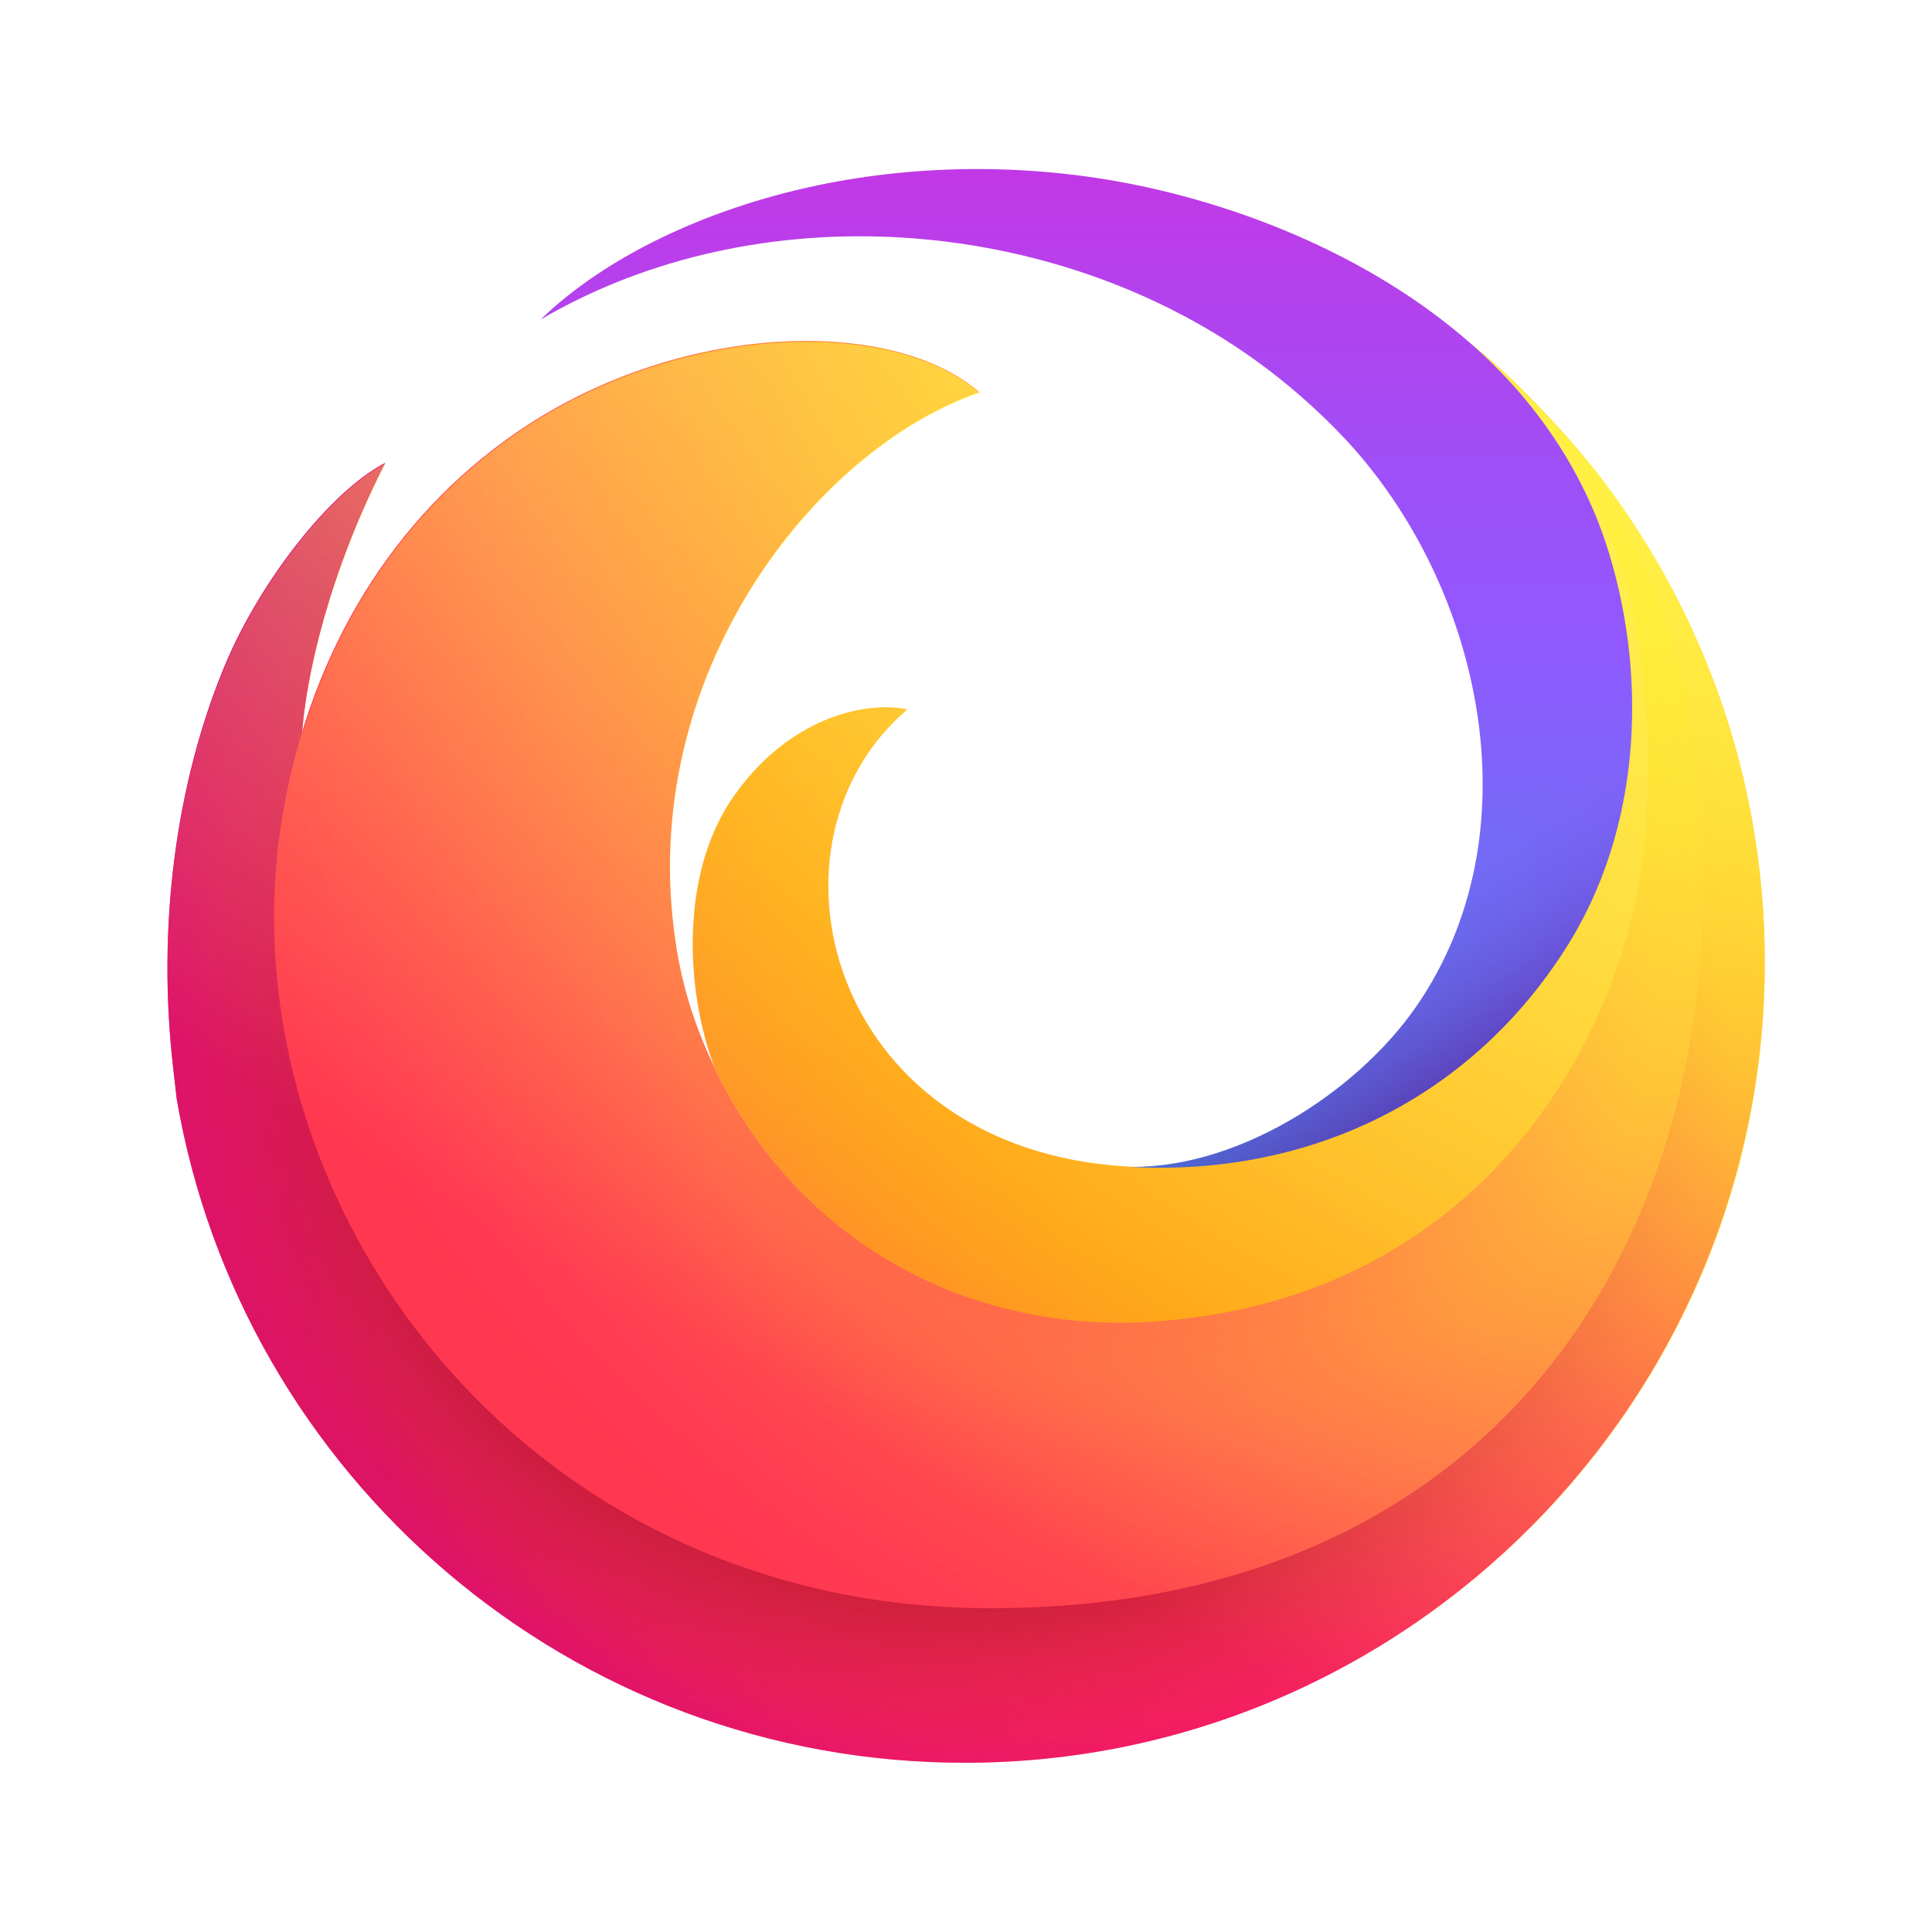
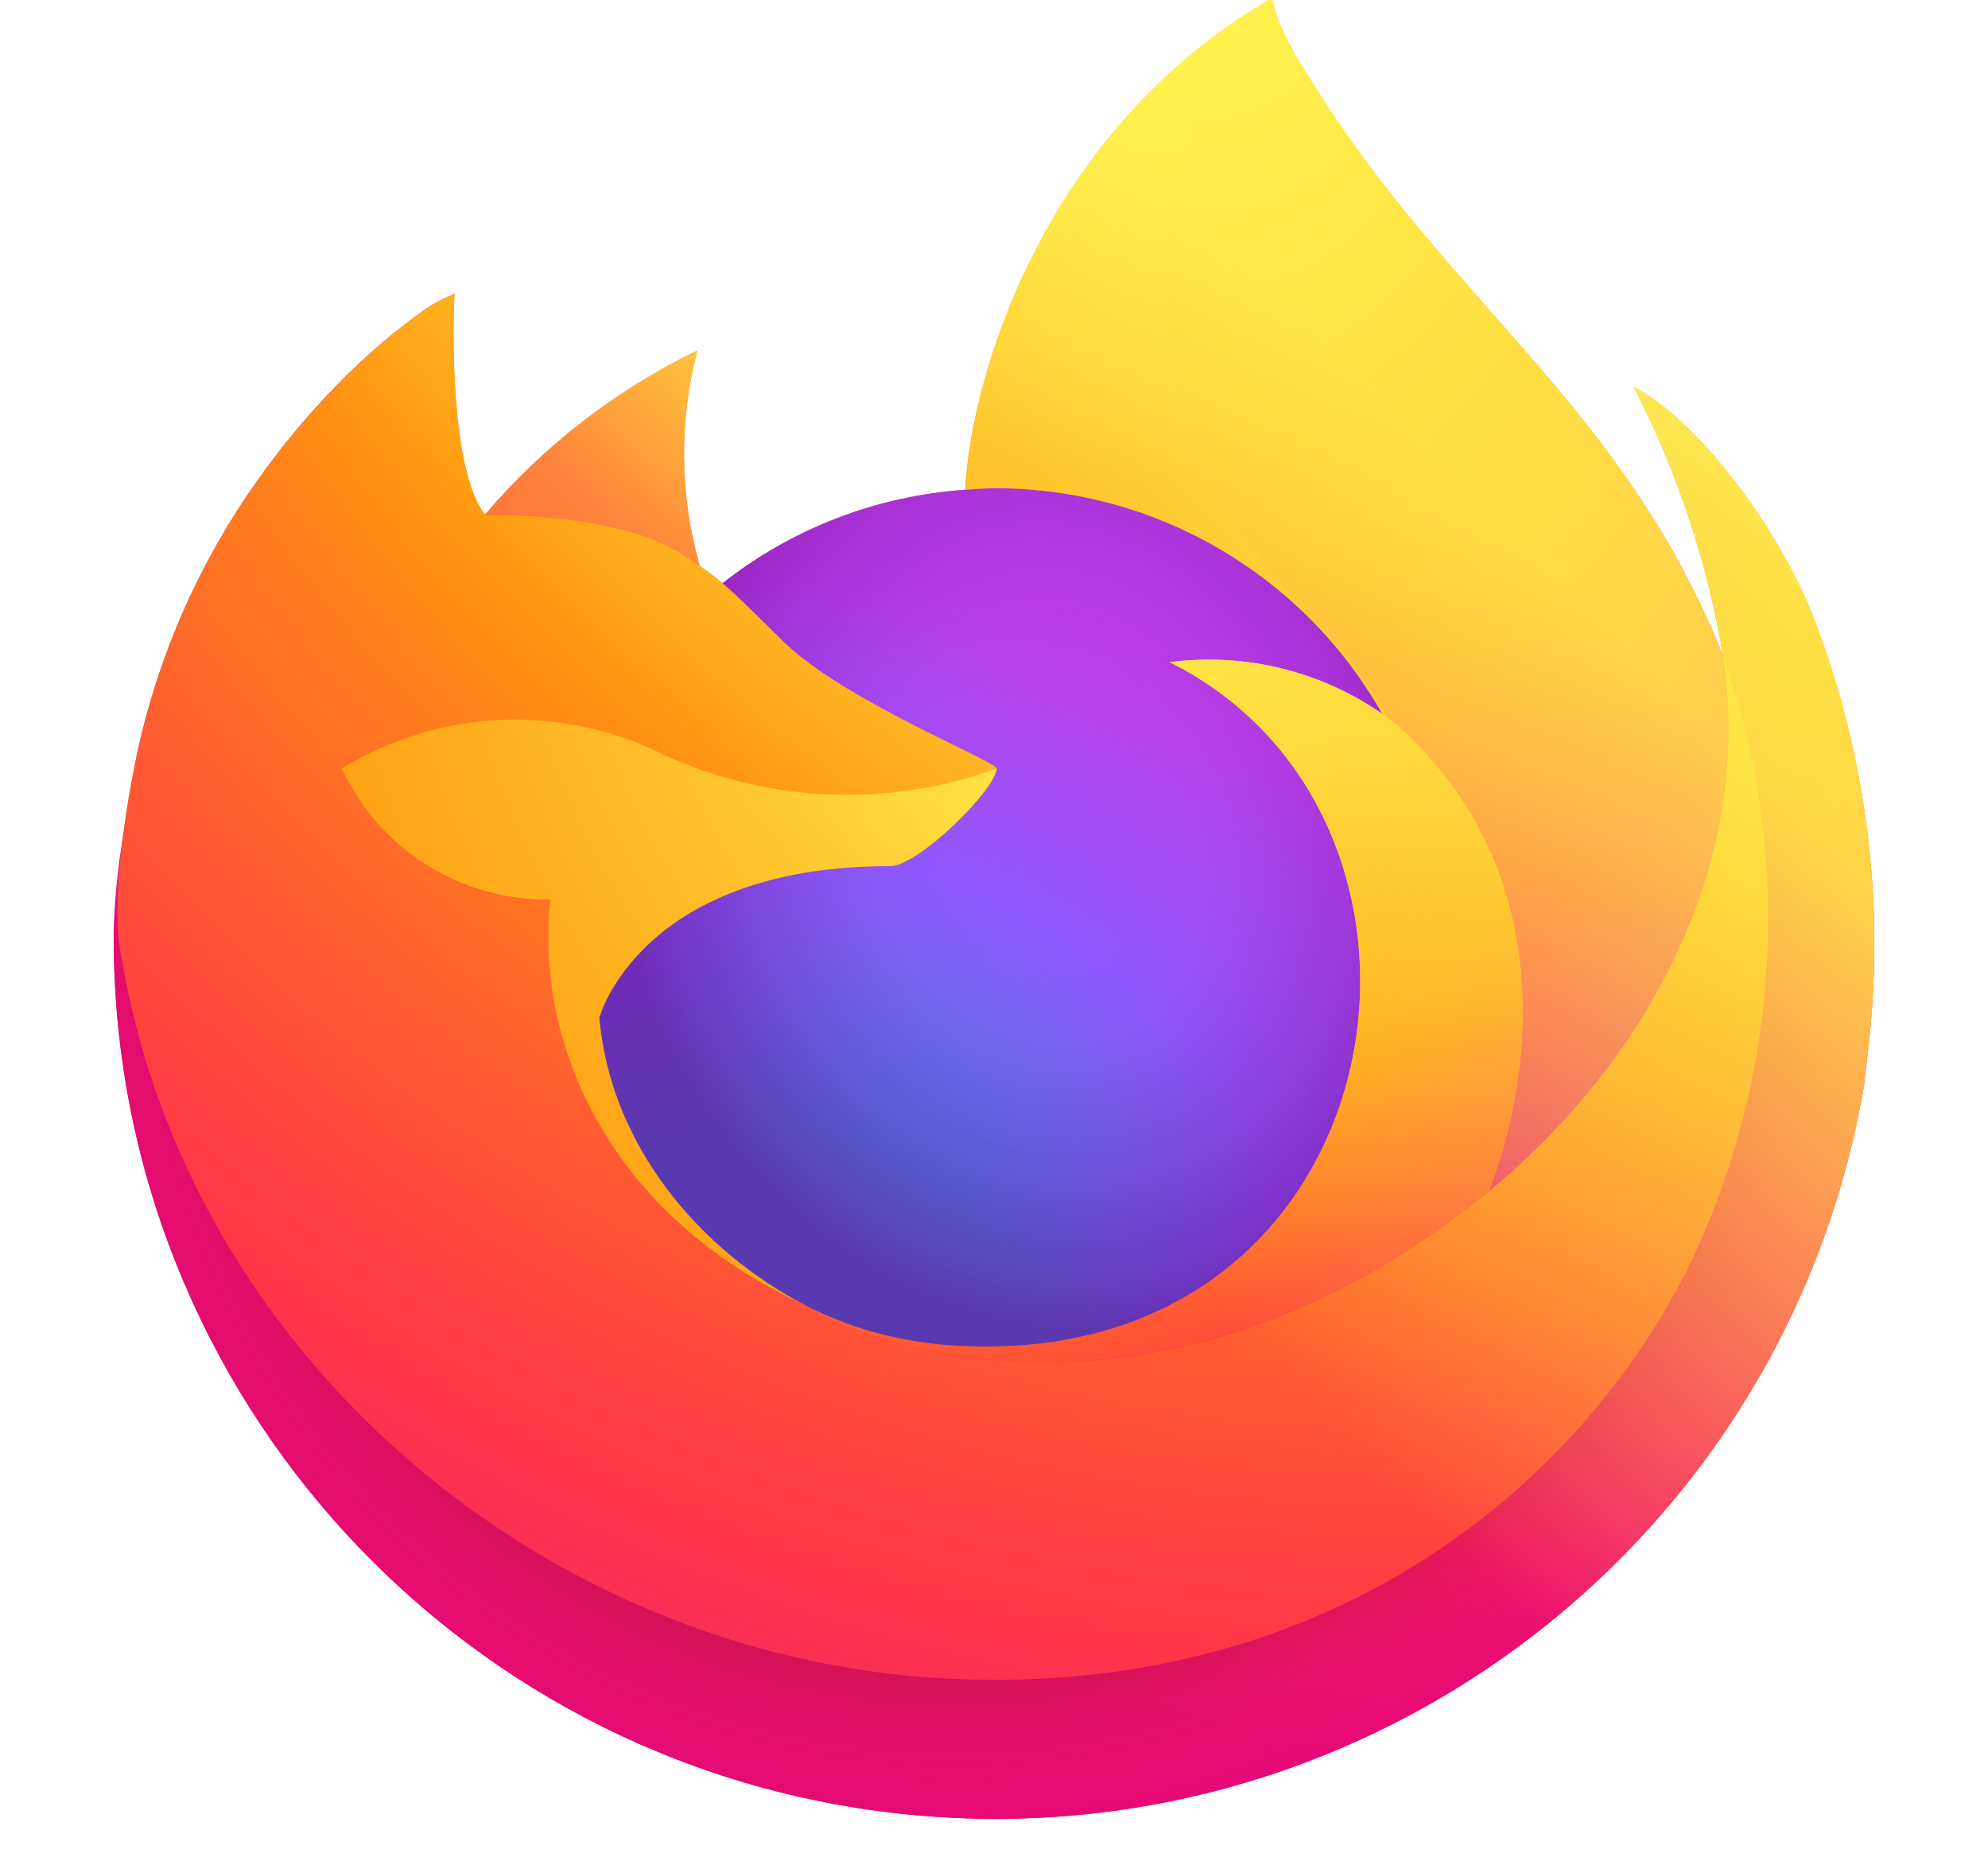
- <svg xmlns="http://www.w3.org/2000/svg" version="1.1" id="Icon" x="0px" y="0px" viewBox="0 0 500 500" style="enable-background:new 0 0 500 500;" xml:space="preserve">
-   <style type="text/css">
- 	.st0{fill:url(#SVGID_1_);}
- 	.st1{opacity:0.67;fill:url(#SVGID_2_);}
- 	.st2{fill:url(#SVGID_3_);}
- 	.st3{fill:url(#SVGID_4_);}
- 	.st4{fill:url(#SVGID_5_);}
- 	.st5{fill:url(#SVGID_6_);}
- 	.st6{opacity:0.67;fill:url(#SVGID_7_);}
- 	.st7{fill:url(#SVGID_8_);}
- 	.st8{fill:url(#SVGID_9_);}
- 	.st9{fill:url(#SVGID_10_);}
- 	.st10{fill:url(#SVGID_11_);}
- 	.st11{fill:url(#SVGID_12_);}
- 	.st12{opacity:0.53;fill:url(#SVGID_13_);}
- 	.st13{opacity:0.53;fill:url(#SVGID_14_);}
- 	.st14{fill:url(#SVGID_15_);}
- 	.st15{fill:url(#SVGID_16_);}
- 	.st16{fill:url(#SVGID_17_);}
- 	.st17{fill:url(#SVGID_18_);}
- </style>
-   <g>
-     <radialGradient id="SVGID_1_" cx="-1170.989" cy="-390.199" r="7.920176e-04" gradientTransform="matrix(1 0 0 1 1258.441 532.8896)" gradientUnits="userSpaceOnUse">
-       <stop offset="0" style="stop-color:#FFF44F" />
-       <stop offset="0.295" style="stop-color:#FF980E" />
-       <stop offset="0.431" style="stop-color:#FF5D36" />
-       <stop offset="0.53" style="stop-color:#FF3750" />
-       <stop offset="0.749" style="stop-color:#F5156C" />
-       <stop offset="0.765" style="stop-color:#F1136E" />
-       <stop offset="0.88" style="stop-color:#DA057A" />
-       <stop offset="0.953" style="stop-color:#D2007F" />
+ <svg xmlns="http://www.w3.org/2000/svg" version="1.1" viewBox="0 0 87.419 81.967">
+   <defs>
+     <linearGradient id="x" x1="70.786" x2="6.447" y1="12.393" y2="74.468" gradientTransform="translate(3.7 -.0040855)" gradientUnits="userSpaceOnUse">
+       <stop stop-color="#fff44f" offset=".048" />
+       <stop stop-color="#ffe847" offset=".111" />
+       <stop stop-color="#ffc830" offset=".225" />
+       <stop stop-color="#ff980e" offset=".368" />
+       <stop stop-color="#ff8b16" offset=".401" />
+       <stop stop-color="#ff672a" offset=".462" />
+       <stop stop-color="#ff3647" offset=".534" />
+       <stop stop-color="#e31587" offset=".705" />
+     </linearGradient>
+     <radialGradient id="w" cx="-7907.2" cy="-8515.1" r="80.797" gradientTransform="translate(7978.7 8524)" gradientUnits="userSpaceOnUse">
+       <stop stop-color="#ffbd4f" offset=".129" />
+       <stop stop-color="#ffac31" offset=".186" />
+       <stop stop-color="#ff9d17" offset=".247" />
+       <stop stop-color="#ff980e" offset=".283" />
+       <stop stop-color="#ff563b" offset=".403" />
+       <stop stop-color="#ff3750" offset=".467" />
+       <stop stop-color="#f5156c" offset=".71" />
+       <stop stop-color="#eb0878" offset=".782" />
+       <stop stop-color="#e50080" offset=".86" />
    </radialGradient>
-     <path class="st0" d="M87.5,142.7L87.5,142.7L87.5,142.7z" />
-     <radialGradient id="SVGID_2_" cx="-1170.989" cy="-390.199" r="4.680987e-04" gradientTransform="matrix(1 0 0 1 1258.441 532.8896)" gradientUnits="userSpaceOnUse">
-       <stop offset="0" style="stop-color:#B5007F" />
-       <stop offset="1" style="stop-color:#F5156C;stop-opacity:0" />
+     <radialGradient id="v" cx="-7936.7" cy="-8482.1" r="80.797" gradientTransform="translate(7978.7 8524)" gradientUnits="userSpaceOnUse">
+       <stop stop-color="#960e18" offset=".3" />
+       <stop stop-color="#b11927" stop-opacity=".74" offset=".351" />
+       <stop stop-color="#db293d" stop-opacity=".343" offset=".435" />
+       <stop stop-color="#f5334b" stop-opacity=".094" offset=".497" />
+       <stop stop-color="#ff3750" stop-opacity="0" offset=".53" />
    </radialGradient>
-     <path class="st1" d="M87.5,142.7L87.5,142.7L87.5,142.7z" />
-     <radialGradient id="SVGID_3_" cx="-1170.989" cy="-390.199" r="9.300706e-04" fx="-1170.989" fy="-390.199" gradientTransform="matrix(1 0 0 1 1258.441 532.8896)" gradientUnits="userSpaceOnUse">
-       <stop offset="0" style="stop-color:#FFDD00;stop-opacity:0.6" />
-       <stop offset="8.366717e-02" style="stop-color:#FFD801;stop-opacity:0.524" />
-       <stop offset="0.182" style="stop-color:#FECA05;stop-opacity:0.435" />
-       <stop offset="0.288" style="stop-color:#FEB20C;stop-opacity:0.339" />
-       <stop offset="0.4" style="stop-color:#FD9115;stop-opacity:0.239" />
-       <stop offset="0.515" style="stop-color:#FB6621;stop-opacity:0.134" />
-       <stop offset="0.633" style="stop-color:#F9332F;stop-opacity:2.816397e-02" />
-       <stop offset="0.664" style="stop-color:#F92433;stop-opacity:0" />
+     <radialGradient id="u" cx="-7927" cy="-8533.5" r="58.534" gradientTransform="translate(7978.7 8524)" gradientUnits="userSpaceOnUse">
+       <stop stop-color="#fff44f" offset=".132" />
+       <stop stop-color="#ffdc3e" offset=".252" />
+       <stop stop-color="#ff9d12" offset=".506" />
+       <stop stop-color="#ff980e" offset=".526" />
    </radialGradient>
-     <path class="st2" d="M87.5,142.7L87.5,142.7L87.5,142.7z" />
-   </g>
-   <g>
-     <radialGradient id="SVGID_4_" cx="87.452" cy="142.691" r="1.198354e-03" gradientUnits="userSpaceOnUse">
-       <stop offset="0.153" style="stop-color:#960E18" />
-       <stop offset="0.206" style="stop-color:#CC2335;stop-opacity:0.554" />
-       <stop offset="0.249" style="stop-color:#F13148;stop-opacity:0.191" />
-       <stop offset="0.272" style="stop-color:#FF3750;stop-opacity:0" />
+     <radialGradient id="t" cx="-7945.6" cy="-8461" r="38.471" gradientTransform="translate(7978.7 8524)" gradientUnits="userSpaceOnUse">
+       <stop stop-color="#3a8ee6" offset=".353" />
+       <stop stop-color="#5c79f0" offset=".472" />
+       <stop stop-color="#9059ff" offset=".669" />
+       <stop stop-color="#c139e6" offset="1" />
    </radialGradient>
-     <path class="st3" d="M87.5,142.7L87.5,142.7L87.5,142.7z" />
-     <radialGradient id="SVGID_5_" cx="87.452" cy="142.691" r="1.198084e-03" gradientUnits="userSpaceOnUse">
-       <stop offset="0.113" style="stop-color:#960E18" />
-       <stop offset="0.189" style="stop-color:#CC2335;stop-opacity:0.554" />
-       <stop offset="0.252" style="stop-color:#F13148;stop-opacity:0.191" />
-       <stop offset="0.284" style="stop-color:#FF3750;stop-opacity:0" />
+     <radialGradient id="s" cx="-7935.6" cy="-8491.5" r="20.397" gradientTransform="matrix(.972 -.235 .275 1.138 10095 7833.8)" gradientUnits="userSpaceOnUse">
+       <stop stop-color="#9059ff" stop-opacity="0" offset=".206" />
+       <stop stop-color="#8c4ff3" stop-opacity=".064" offset=".278" />
+       <stop stop-color="#7716a8" stop-opacity=".45" offset=".747" />
+       <stop stop-color="#6e008b" stop-opacity=".6" offset=".975" />
    </radialGradient>
-     <path class="st4" d="M87.5,142.7L87.5,142.7L87.5,142.7z" />
-   </g>
-   <g>
-     <radialGradient id="SVGID_6_" cx="-845.483" cy="-409.482" r="467.083" fx="-828.777" fy="-417.739" gradientTransform="matrix(1 0 0 1 1258.441 532.8896)" gradientUnits="userSpaceOnUse">
-       <stop offset="0" style="stop-color:#FFF44F" />
-       <stop offset="0.295" style="stop-color:#FF980E" />
-       <stop offset="0.431" style="stop-color:#FF5D36" />
-       <stop offset="0.53" style="stop-color:#FF3750" />
-       <stop offset="0.749" style="stop-color:#F5156C" />
-       <stop offset="0.765" style="stop-color:#F1136E" />
-       <stop offset="0.88" style="stop-color:#DA057A" />
-       <stop offset="0.953" style="stop-color:#D2007F" />
+     <radialGradient id="r" cx="-7937.7" cy="-8518.4" r="27.676" gradientTransform="translate(7978.7 8524)" gradientUnits="userSpaceOnUse">
+       <stop stop-color="#ffe226" offset="0" />
+       <stop stop-color="#ffdb27" offset=".121" />
+       <stop stop-color="#ffc82a" offset=".295" />
+       <stop stop-color="#ffa930" offset=".502" />
+       <stop stop-color="#ff7e37" offset=".732" />
+       <stop stop-color="#ff7139" offset=".792" />
    </radialGradient>
-     <path class="st5" d="M415.1,124.7c-15.9-20.9-35.4-38.1-57.3-51.2c-1-0.6-2.3-0.4-3.2,0.4c0,0,0,0,0,0c-1.2,1.2-0.9,3.1,0.4,4   c40.6,26.3,71.9,68.7,79.2,125.3c15,115-65.3,211-178.3,211.3C131.7,414.9,56.1,305.1,75.9,206.5c1-4.9,0.5-9.7,2.1-14.4   c0.9-17.3,7.5-44.5,21.7-72.3c-14.3,7.4-32.5,30.8-41.5,52.4c-13,31.2-17.5,68.5-13.4,104c0.3,2.7,0.6,5.3,0.9,8   c16.7,97.8,101.9,172.2,204.4,172c114.2-0.2,207.2-93.9,206.6-208.2C456.5,201.8,441,159.1,415.1,124.7z" />
-     <radialGradient id="SVGID_7_" cx="-1180.906" cy="-369.159" r="269.769" fx="-1171.257" fy="-373.928" gradientTransform="matrix(1 0 0 1 1258.441 532.8896)" gradientUnits="userSpaceOnUse">
-       <stop offset="0" style="stop-color:#B5007F" />
-       <stop offset="1" style="stop-color:#F5156C;stop-opacity:0" />
+     <radialGradient id="q" cx="-7916" cy="-8536" r="118.08" gradientTransform="translate(7978.7 8524)" gradientUnits="userSpaceOnUse">
+       <stop stop-color="#fff44f" offset=".113" />
+       <stop stop-color="#ff980e" offset=".456" />
+       <stop stop-color="#ff5634" offset=".622" />
+       <stop stop-color="#ff3647" offset=".716" />
+       <stop stop-color="#e31587" offset=".904" />
    </radialGradient>
-     <path class="st6" d="M415.1,124.7c-15.9-20.9-35.4-38.1-57.3-51.2c-1-0.6-2.3-0.4-3.2,0.4c0,0,0,0,0,0c-1.2,1.2-0.9,3.1,0.4,4   c40.6,26.3,71.9,68.7,79.2,125.3c15,115-65.3,211-178.3,211.3C131.7,414.9,56.1,305.1,75.9,206.5c1-4.9,0.5-9.7,2.1-14.4   c0.9-17.3,7.5-44.5,21.7-72.3c-14.3,7.4-32.5,30.8-41.5,52.4c-13,31.2-17.5,68.5-13.4,104c0.3,2.7,0.6,5.3,0.9,8   c16.7,97.8,101.9,172.2,204.4,172c114.2-0.2,207.2-93.9,206.6-208.2C456.5,201.8,441,159.1,415.1,124.7z" />
-     <radialGradient id="SVGID_8_" cx="-805.376" cy="-411.981" r="511.699" fx="-787.074" fy="-421.026" gradientTransform="matrix(1 0 0 1 1258.441 532.8896)" gradientUnits="userSpaceOnUse">
-       <stop offset="0" style="stop-color:#FFDD00;stop-opacity:0.6" />
-       <stop offset="8.366717e-02" style="stop-color:#FFD801;stop-opacity:0.524" />
-       <stop offset="0.182" style="stop-color:#FECA05;stop-opacity:0.435" />
-       <stop offset="0.288" style="stop-color:#FEB20C;stop-opacity:0.339" />
-       <stop offset="0.4" style="stop-color:#FD9115;stop-opacity:0.239" />
-       <stop offset="0.515" style="stop-color:#FB6621;stop-opacity:0.134" />
-       <stop offset="0.633" style="stop-color:#F9332F;stop-opacity:2.816397e-02" />
-       <stop offset="0.664" style="stop-color:#F92433;stop-opacity:0" />
+     <radialGradient id="p" cx="-7927.2" cy="-8522.9" r="86.499" gradientTransform="matrix(.105 .995 -.653 .069 -4680.3 8470.2)" gradientUnits="userSpaceOnUse">
+       <stop stop-color="#fff44f" offset="0" />
+       <stop stop-color="#ffe847" offset=".06" />
+       <stop stop-color="#ffc830" offset=".168" />
+       <stop stop-color="#ff980e" offset=".304" />
+       <stop stop-color="#ff8b16" offset=".356" />
+       <stop stop-color="#ff672a" offset=".455" />
+       <stop stop-color="#ff3647" offset=".57" />
+       <stop stop-color="#e31587" offset=".737" />
    </radialGradient>
-     <path class="st7" d="M415.1,124.7c-15.9-20.9-35.4-38.1-57.3-51.2c-1-0.6-2.3-0.4-3.2,0.4c0,0,0,0,0,0c-1.2,1.2-0.9,3.1,0.4,4   c40.6,26.3,71.9,68.7,79.2,125.3c15,115-65.3,211-178.3,211.3C131.7,414.9,56.1,305.1,75.9,206.5c1-4.9,0.5-9.7,2.1-14.4   c0.9-17.3,7.5-44.5,21.7-72.3c-14.3,7.4-32.5,30.8-41.5,52.4c-13,31.2-17.5,68.5-13.4,104c0.3,2.7,0.6,5.3,0.9,8   c16.7,97.8,101.9,172.2,204.4,172c114.2-0.2,207.2-93.9,206.6-208.2C456.5,201.8,441,159.1,415.1,124.7z" />
-   </g>
-   <g>
-     <radialGradient id="SVGID_9_" cx="-996.633" cy="-246.608" r="687.49" gradientTransform="matrix(1 0 0 1 1258.441 532.8896)" gradientUnits="userSpaceOnUse">
-       <stop offset="0.153" style="stop-color:#960E18" />
-       <stop offset="0.206" style="stop-color:#CC2335;stop-opacity:0.554" />
-       <stop offset="0.249" style="stop-color:#F13148;stop-opacity:0.191" />
-       <stop offset="0.272" style="stop-color:#FF3750;stop-opacity:0" />
+     <radialGradient id="o" cx="-7938.4" cy="-8508.2" r="73.72" gradientTransform="translate(7978.7 8524)" gradientUnits="userSpaceOnUse">
+       <stop stop-color="#fff44f" offset=".137" />
+       <stop stop-color="#ff980e" offset=".48" />
+       <stop stop-color="#ff5634" offset=".592" />
+       <stop stop-color="#ff3647" offset=".655" />
+       <stop stop-color="#e31587" offset=".904" />
    </radialGradient>
-     <path class="st8" d="M415.1,124.7c-15.9-20.9-35.4-38.1-57.3-51.2c-1-0.6-2.3-0.4-3.2,0.4c0,0,0,0,0,0c-1.2,1.2-0.9,3.1,0.4,4   c40.6,26.3,71.9,68.7,79.2,125.3c15,115-65.3,211-178.3,211.3C131.7,414.9,56.1,305.1,75.9,206.5c1-4.9,0.5-9.7,2.1-14.4   c0.9-17.3,7.5-44.5,21.7-72.3c-14.3,7.4-32.5,30.8-41.5,52.4c-13,31.2-17.5,68.5-13.4,104c0.3,2.7,0.6,5.3,0.9,8   c16.7,97.8,101.9,172.2,204.4,172c114.2-0.2,207.2-93.9,206.6-208.2C456.5,201.8,441,159.1,415.1,124.7z" />
-     <radialGradient id="SVGID_10_" cx="-1050.416" cy="-254.909" r="692.278" gradientTransform="matrix(1 0 0 1 1258.441 532.8896)" gradientUnits="userSpaceOnUse">
-       <stop offset="0.113" style="stop-color:#960E18" />
-       <stop offset="0.189" style="stop-color:#CC2335;stop-opacity:0.554" />
-       <stop offset="0.252" style="stop-color:#F13148;stop-opacity:0.191" />
-       <stop offset="0.284" style="stop-color:#FF3750;stop-opacity:0" />
+     <radialGradient id="n" cx="-7918.9" cy="-8503.9" r="80.686" gradientTransform="translate(7978.7 8524)" gradientUnits="userSpaceOnUse">
+       <stop stop-color="#fff44f" offset=".094" />
+       <stop stop-color="#ffe141" offset=".231" />
+       <stop stop-color="#ffaf1e" offset=".509" />
+       <stop stop-color="#ff980e" offset=".626" />
    </radialGradient>
-     <path class="st9" d="M415.1,124.7c-15.9-20.9-35.4-38.1-57.3-51.2c-1-0.6-2.3-0.4-3.2,0.4c0,0,0,0,0,0c-1.2,1.2-0.9,3.1,0.4,4   c40.6,26.3,71.9,68.7,79.2,125.3c15,115-65.3,211-178.3,211.3C131.7,414.9,56.1,305.1,75.9,206.5c1-4.9,0.5-9.7,2.1-14.4   c0.9-17.3,7.5-44.5,21.7-72.3c-14.3,7.4-32.5,30.8-41.5,52.4c-13,31.2-17.5,68.5-13.4,104c0.3,2.7,0.6,5.3,0.9,8   c16.7,97.8,101.9,172.2,204.4,172c114.2-0.2,207.2-93.9,206.6-208.2C456.5,201.8,441,159.1,415.1,124.7z" />
-   </g>
-   <g>
-     <radialGradient id="SVGID_11_" cx="-946.491" cy="24.787" r="453.671" fx="-930.264" fy="16.767" gradientTransform="matrix(0.9589 0 0 0.9589 1310.671 86.1109)" gradientUnits="userSpaceOnUse">
-       <stop offset="0" style="stop-color:#FF980E" />
-       <stop offset="0.295" style="stop-color:#FF7139" />
-       <stop offset="0.485" style="stop-color:#FF5B51" />
-       <stop offset="0.626" style="stop-color:#FF4F5E" />
-       <stop offset="0.737" style="stop-color:#FF4055" />
-       <stop offset="0.843" style="stop-color:#FF3750" />
-     </radialGradient>
-     <path class="st10" d="M439.3,197.5c-6.7-60.2-40.5-101.3-83.7-125.3c-7.2-4-16.3-2.3-21.5,4.1l-0.1,0.1c49.2,30.3,80.2,84,81.8,140   c1.9,68.1-54,122.4-118.4,125.5c-46.8,2.3-90.9-20.3-112.5-65.6c-4.8-10.1-8.3-20.3-10.1-32.7c-10.2-68.8,36.1-127.5,78.6-142.1   c-22.9-20-80.4-18.6-123.1,12.8c-30.8,22.6-50.8,57-57.4,98c-5,31.3-0.3,63.8,12.1,92.8c12.6,29.6,33.1,55.7,59,74.9   c28,20.9,61.8,33,96.6,35.6c5.1,0.4,10.3,0.6,15.4,0.6C392.7,416.4,452.1,312.8,439.3,197.5z" />
-     <radialGradient id="SVGID_12_" cx="-946.491" cy="41.462" r="430.371" fx="-931.098" fy="33.854" gradientTransform="matrix(0.9589 0 0 0.9589 1310.671 86.1109)" gradientUnits="userSpaceOnUse">
-       <stop offset="8.407452e-02" style="stop-color:#FFDE08" />
-       <stop offset="0.208" style="stop-color:#FFD609;stop-opacity:0.832" />
-       <stop offset="0.403" style="stop-color:#FFBF0B;stop-opacity:0.568" />
-       <stop offset="0.644" style="stop-color:#FF9B0F;stop-opacity:0.242" />
-       <stop offset="0.822" style="stop-color:#FF7B12;stop-opacity:0" />
-     </radialGradient>
-     <path class="st11" d="M439.3,197.5c-6.7-60.2-40.5-101.3-83.7-125.3c-7.2-4-16.3-2.3-21.5,4.1l-0.1,0.1c49.2,30.3,80.2,84,81.8,140   c1.9,68.1-54,122.4-118.4,125.5c-46.8,2.3-90.9-20.3-112.5-65.6c-4.8-10.1-8.3-20.3-10.1-32.7c-10.2-68.8,36.1-127.5,78.6-142.1   c-22.9-20-80.4-18.6-123.1,12.8c-30.8,22.6-50.8,57-57.4,98c-5,31.3-0.3,63.8,12.1,92.8c12.6,29.6,33.1,55.7,59,74.9   c28,20.9,61.8,33,96.6,35.6c5.1,0.4,10.3,0.6,15.4,0.6C392.7,416.4,452.1,312.8,439.3,197.5z" />
-   </g>
-   <g>
-     <radialGradient id="SVGID_13_" cx="-1052.595" cy="175.21" r="216.63" gradientTransform="matrix(0.2371 0.9291 -0.9696 0.2474 720.7849 1188.733)" gradientUnits="userSpaceOnUse">
-       <stop offset="0.363" style="stop-color:#FF3750" />
-       <stop offset="0.411" style="stop-color:#FF444B;stop-opacity:0.789" />
-       <stop offset="0.59" style="stop-color:#FF7139;stop-opacity:0" />
-     </radialGradient>
-     <path class="st12" d="M439.3,197.5c-6.7-60.2-40.5-101.3-83.7-125.3c-7.2-4-16.3-2.3-21.5,4.1l-0.1,0.1c49.2,30.3,80.2,84,81.8,140   c1.9,68.1-54,122.4-118.4,125.5c-46.8,2.3-90.9-20.3-112.5-65.6c-4.8-10.1-8.3-20.3-10.1-32.7c-10.2-68.8,36.1-127.5,78.6-142.1   c-22.9-20-80.4-18.6-123.1,12.8c-30.8,22.6-50.8,57-57.4,98c-5,31.3-0.3,63.8,12.1,92.8c12.6,29.6,33.1,55.7,59,74.9   c28,20.9,61.8,33,96.6,35.6c5.1,0.4,10.3,0.6,15.4,0.6C392.7,416.4,452.1,312.8,439.3,197.5z" />
-     <radialGradient id="SVGID_14_" cx="-1091.419" cy="193.066" r="219.105" gradientTransform="matrix(0.2371 0.9291 -0.9299 0.2373 702.4121 1239.464)" gradientUnits="userSpaceOnUse">
-       <stop offset="0.216" style="stop-color:#FF3750;stop-opacity:0.8" />
-       <stop offset="0.27" style="stop-color:#FF444B;stop-opacity:0.632" />
-       <stop offset="0.474" style="stop-color:#FF7139;stop-opacity:0" />
-     </radialGradient>
-     <path class="st13" d="M439.3,197.5c-6.7-60.2-40.5-101.3-83.7-125.3c-7.2-4-16.3-2.3-21.5,4.1l-0.1,0.1c49.2,30.3,80.2,84,81.8,140   c1.9,68.1-54,122.4-118.4,125.5c-46.8,2.3-90.9-20.3-112.5-65.6c-4.8-10.1-8.3-20.3-10.1-32.7c-10.2-68.8,36.1-127.5,78.6-142.1   c-22.9-20-80.4-18.6-123.1,12.8c-30.8,22.6-50.8,57-57.4,98c-5,31.3-0.3,63.8,12.1,92.8c12.6,29.6,33.1,55.7,59,74.9   c28,20.9,61.8,33,96.6,35.6c5.1,0.4,10.3,0.6,15.4,0.6C392.7,416.4,452.1,312.8,439.3,197.5z" />
-   </g>
-   <g>
-     <radialGradient id="SVGID_15_" cx="-854.69" cy="-27.569" r="767.539" gradientTransform="matrix(0.9589 0 0 0.9589 1310.671 86.1109)" gradientUnits="userSpaceOnUse">
-       <stop offset="5.356570e-02" style="stop-color:#FFF44F" />
-       <stop offset="0.457" style="stop-color:#FF980E" />
-       <stop offset="0.521" style="stop-color:#FF8424" />
-       <stop offset="0.587" style="stop-color:#FF7634" />
-       <stop offset="0.639" style="stop-color:#FF7139" />
-     </radialGradient>
-     <path class="st14" d="M334.3,76.1c-0.1,0.1-0.1,0.2-0.2,0.3c-5.9,7.3-4.7,17.9,2.5,23.9c31,25.4,51.8,61.5,51.8,103.2   c0,57.6-44.6,101.5-96.8,98.4c-77.6-4.7-97.1-84-56.8-118.3c-10.9-2.3-31.3,2.2-45.6,23.5c-12.8,19.1-12.1,48.5-4.2,69.4   c21.6,45.2,65.7,68.4,112.5,65.6c88.4-5.4,126.2-78.3,128.6-130.2c2.6-56.3-10.1-106.2-70.3-139.8C348.5,68,339.5,69.7,334.3,76.1z   " />
-   </g>
-   <g>
-     <linearGradient id="SVGID_16_" gradientUnits="userSpaceOnUse" x1="348.303" y1="80.15" x2="137.295" y2="445.625">
-       <stop offset="0" style="stop-color:#FFF44F;stop-opacity:0.8" />
-       <stop offset="0.75" style="stop-color:#FFF44F;stop-opacity:0" />
+     <linearGradient id="m" x1="70.013" x2="15.267" y1="12.061" y2="66.806" gradientTransform="translate(3.7 -.0040855)" gradientUnits="userSpaceOnUse">
+       <stop stop-color="#fff44f" stop-opacity=".8" offset=".167" />
+       <stop stop-color="#fff44f" stop-opacity=".634" offset=".266" />
+       <stop stop-color="#fff44f" stop-opacity=".217" offset=".489" />
+       <stop stop-color="#fff44f" stop-opacity="0" offset=".6" />
    </linearGradient>
-     <path class="st15" d="M415.1,124.7c-5.5-7.3-11.6-14.1-18-20.5c-5.1-5.4-10.6-10.4-16.4-15.1c3.3,2.9,6.5,6,9.6,9.2   c11.2,12.1,20.1,26.4,25.2,42c10.8,32.6,10.1,73.5-10.5,105.5c-24.6,38.2-64.6,57.1-107.8,56.2c-1.9,0-3.7,0-5.6-0.1   c-77.6-4.7-97.1-84-56.8-118.3c-10.9-2.3-31.3,2.2-45.6,23.5c-12.8,19.1-12.1,48.5-4.2,69.4c-4.8-10.1-8.3-20.3-10.1-32.7   c-10.2-68.8,36.1-127.5,78.6-142.1c-22.9-20-80.4-18.6-123.1,12.8c-24.9,18.3-42.7,44.3-52.1,75.3c1.4-17.4,8-43.3,21.5-69.9   c-14.3,7.4-32.5,30.8-41.5,52.4c-13,31.2-17.5,68.5-13.4,104c0.3,2.7,0.6,5.3,0.9,8c16.6,97.6,101.7,172,204,172   c114.3,0,207-92.7,207-207C456.7,202.5,441.2,159.4,415.1,124.7z" />
-   </g>
-   <g>
-     <g>
-       <linearGradient id="SVGID_17_" gradientUnits="userSpaceOnUse" x1="-977.317" y1="-229.679" x2="-977.317" y2="-486.51" gradientTransform="matrix(1 0 0 1 1258.441 532.8896)">
-         <stop offset="0" style="stop-color:#3A8EE6" />
-         <stop offset="0.102" style="stop-color:#4D82EB" />
-         <stop offset="0.389" style="stop-color:#7D65FA" />
-         <stop offset="0.531" style="stop-color:#9059FF" />
-         <stop offset="0.692" style="stop-color:#9D50F8" />
-         <stop offset="0.989" style="stop-color:#C03AE7" />
-         <stop offset="1" style="stop-color:#C139E6" />
-       </linearGradient>
-       <path class="st16" d="M415.5,140.3c-5.2-15.6-14-29.9-25.2-42C366.3,72.5,331,56,297,48.5c-28.6-6.3-58.6-6.2-85.6-0.5    c-29.4,6.2-55.2,18.9-71.5,34.7c56.4-33,132.4-26.9,184.4,10.1c8.7,6.2,16.8,13.3,24.1,21.1c34.6,37.3,48.7,99.6,19.6,144.4    C353.4,281,322,302.2,292.7,302c44.9,2.4,86.8-16.6,112.2-56.1C425.6,213.8,426.3,172.9,415.5,140.3z" />
-     </g>
-   </g>
-   <g>
-     <g>
-       <linearGradient id="SVGID_18_" gradientUnits="userSpaceOnUse" x1="-1022.485" y1="-495.848" x2="-882.367" y2="-253.158" gradientTransform="matrix(1 0 0 1 1258.441 532.8896)">
-         <stop offset="0.805" style="stop-color:#9059FF;stop-opacity:0" />
-         <stop offset="1" style="stop-color:#6E008B;stop-opacity:0.5" />
-       </linearGradient>
-       <path class="st17" d="M415.5,140.3c-5.2-15.6-14-29.9-25.2-42C366.3,72.5,331,56,297,48.5c-28.6-6.3-58.6-6.2-85.6-0.5    c-29.4,6.2-55.2,18.9-71.5,34.7c56.4-33,132.4-26.9,184.4,10.1c8.7,6.2,16.8,13.3,24.1,21.1c34.6,37.3,48.7,99.6,19.6,144.4    C353.4,281,322,302.2,292.7,302c44.9,2.4,86.8-16.6,112.2-56.1C425.6,213.8,426.3,172.9,415.5,140.3z" />
-     </g>
-   </g>
+   </defs>
+   <path d="m79.616 26.827c-1.684-4.052-5.1-8.427-7.775-9.81a40.266 40.266 0 0 1 3.925 11.764l7e-3 0.065c-4.382-10.925-11.813-15.33-17.882-24.922-0.307-0.485-0.614-0.971-0.913-1.484-0.171-0.293-0.308-0.557-0.427-0.8a7.053 7.053 0 0 1-0.578-1.535 0.1 0.1 0 0 0-0.088-0.1 0.138 0.138 0 0 0-0.073 0c-5e-3 0-0.013 9e-3 -0.019 0.011s-0.019 0.011-0.028 0.015l0.015-0.026c-9.735 5.7-13.038 16.252-13.342 21.53a19.387 19.387 0 0 0-10.666 4.111 11.587 11.587 0 0 0-1-0.758 17.968 17.968 0 0 1-0.109-9.473 28.705 28.705 0 0 0-9.329 7.21h-0.018c-1.536-1.947-1.428-8.367-1.34-9.708a6.928 6.928 0 0 0-1.294 0.687 28.225 28.225 0 0 0-3.788 3.245 33.845 33.845 0 0 0-3.623 4.347v6e-3 -7e-3a32.733 32.733 0 0 0-5.2 11.743l-0.052 0.256c-0.073 0.341-0.336 2.049-0.381 2.42 0 0.029-6e-3 0.056-9e-3 0.085a36.937 36.937 0 0 0-0.629 5.343v0.2a38.759 38.759 0 0 0 76.954 6.554c0.065-0.5 0.118-0.995 0.176-1.5a39.857 39.857 0 0 0-2.514-19.469zm-44.67 30.338c0.181 0.087 0.351 0.181 0.537 0.264l0.027 0.017q-0.282-0.135-0.564-0.281zm8.878-23.376m31.952-4.934v-0.037l7e-3 0.041z" fill="url(#x)" />
+   <path d="m79.616 26.827c-1.684-4.052-5.1-8.427-7.775-9.81a40.266 40.266 0 0 1 3.925 11.764v0.037l7e-3 0.041a35.1 35.1 0 0 1-1.206 26.158c-4.442 9.531-15.194 19.3-32.024 18.825-18.185-0.515-34.2-14.009-37.194-31.683-0.545-2.787 0-4.2 0.274-6.465a28.876 28.876 0 0 0-0.623 5.348v0.2a38.759 38.759 0 0 0 76.954 6.554c0.065-0.5 0.118-0.995 0.176-1.5a39.857 39.857 0 0 0-2.514-19.469z" fill="url(#w)" />
+   <path d="m79.616 26.827c-1.684-4.052-5.1-8.427-7.775-9.81a40.266 40.266 0 0 1 3.925 11.764v0.037l7e-3 0.041a35.1 35.1 0 0 1-1.206 26.158c-4.442 9.531-15.194 19.3-32.024 18.825-18.185-0.515-34.2-14.009-37.194-31.683-0.545-2.787 0-4.2 0.274-6.465a28.876 28.876 0 0 0-0.623 5.348v0.2a38.759 38.759 0 0 0 76.954 6.554c0.065-0.5 0.118-0.995 0.176-1.5a39.857 39.857 0 0 0-2.514-19.469z" fill="url(#v)" />
+   <path d="m60.782 31.383c0.084 0.059 0.162 0.118 0.241 0.177a21.1 21.1 0 0 0-3.6-4.695c-12.046-12.048-3.157-26.123-1.658-26.838l0.015-0.022c-9.735 5.7-13.038 16.252-13.342 21.53 0.452-0.031 0.9-0.069 1.362-0.069a19.56 19.56 0 0 1 16.982 9.917z" fill="url(#u)" />
+   <path d="m43.825 33.789c-0.064 0.964-3.47 4.289-4.661 4.289-11.021 0-12.81 6.667-12.81 6.667 0.488 5.614 4.4 10.238 9.129 12.684 0.216 0.112 0.435 0.213 0.654 0.312q0.569 0.252 1.138 0.466a17.235 17.235 0 0 0 5.043 0.973c19.317 0.906 23.059-23.1 9.119-30.066a13.38 13.38 0 0 1 9.345 2.269 19.56 19.56 0 0 0-16.982-9.917c-0.46 0-0.91 0.038-1.362 0.069a19.387 19.387 0 0 0-10.666 4.111c0.591 0.5 1.258 1.168 2.663 2.553 2.63 2.591 9.375 5.275 9.39 5.59z" fill="url(#t)" />
+   <path d="m43.825 33.789c-0.064 0.964-3.47 4.289-4.661 4.289-11.021 0-12.81 6.667-12.81 6.667 0.488 5.614 4.4 10.238 9.129 12.684 0.216 0.112 0.435 0.213 0.654 0.312q0.569 0.252 1.138 0.466a17.235 17.235 0 0 0 5.043 0.973c19.317 0.906 23.059-23.1 9.119-30.066a13.38 13.38 0 0 1 9.345 2.269 19.56 19.56 0 0 0-16.982-9.917c-0.46 0-0.91 0.038-1.362 0.069a19.387 19.387 0 0 0-10.666 4.111c0.591 0.5 1.258 1.168 2.663 2.553 2.63 2.591 9.375 5.275 9.39 5.59z" fill="url(#s)" />
+   <path d="m29.965 24.357c0.314 0.2 0.573 0.374 0.8 0.531a17.968 17.968 0 0 1-0.109-9.473 28.705 28.705 0 0 0-9.329 7.21c0.189-5e-3 5.811-0.106 8.638 1.732z" fill="url(#r)" />
+   <path d="m5.354 42.159c2.991 17.674 19.009 31.168 37.194 31.683 16.83 0.476 27.582-9.294 32.024-18.825a35.1 35.1 0 0 0 1.206-26.158v-0.037c0-0.029-6e-3 -0.046 0-0.037l7e-3 0.065c1.375 8.977-3.191 17.674-10.329 23.555l-0.022 0.05c-13.908 11.327-27.218 6.834-29.912 5q-0.282-0.135-0.564-0.281c-8.109-3.876-11.459-11.264-10.741-17.6a9.953 9.953 0 0 1-9.181-5.775 14.618 14.618 0 0 1 14.249-0.572 19.3 19.3 0 0 0 14.552 0.572c-0.015-0.315-6.76-3-9.39-5.59-1.405-1.385-2.072-2.052-2.663-2.553a11.587 11.587 0 0 0-1-0.758c-0.23-0.157-0.489-0.327-0.8-0.531-2.827-1.838-8.449-1.737-8.635-1.732h-0.018c-1.536-1.947-1.428-8.367-1.34-9.708a6.928 6.928 0 0 0-1.294 0.687 28.225 28.225 0 0 0-3.788 3.245 33.845 33.845 0 0 0-3.638 4.337v6e-3 -7e-3a32.733 32.733 0 0 0-5.2 11.743c-0.019 0.079-1.396 6.099-0.717 9.221z" fill="url(#q)" />
+   <path d="m57.425 26.865a21.1 21.1 0 0 1 3.6 4.7c0.213 0.161 0.412 0.321 0.581 0.476 8.787 8.1 4.183 19.55 3.84 20.365 7.138-5.881 11.7-14.578 10.329-23.555-4.384-10.93-11.815-15.335-17.884-24.927-0.307-0.485-0.614-0.971-0.913-1.484-0.171-0.293-0.308-0.557-0.427-0.8a7.053 7.053 0 0 1-0.578-1.535 0.1 0.1 0 0 0-0.088-0.1 0.138 0.138 0 0 0-0.073 0c-5e-3 0-0.013 9e-3 -0.019 0.011s-0.019 0.011-0.028 0.015c-1.499 0.711-10.388 14.786 1.66 26.834z" fill="url(#p)" />
+   <path d="m61.6 32.036c-0.169-0.155-0.368-0.315-0.581-0.476-0.079-0.059-0.157-0.118-0.241-0.177a13.38 13.38 0 0 0-9.345-2.269c13.94 6.97 10.2 30.972-9.119 30.066a17.235 17.235 0 0 1-5.043-0.973q-0.569-0.213-1.138-0.466c-0.219-0.1-0.438-0.2-0.654-0.312l0.027 0.017c2.694 1.839 16 6.332 29.912-5l0.022-0.05c0.347-0.81 4.951-12.263-3.84-20.36z" fill="url(#o)" />
+   <path d="m26.354 44.745s1.789-6.667 12.81-6.667c1.191 0 4.6-3.325 4.661-4.289a19.3 19.3 0 0 1-14.552-0.572 14.618 14.618 0 0 0-14.249 0.572 9.953 9.953 0 0 0 9.181 5.775c-0.718 6.337 2.632 13.725 10.741 17.6 0.181 0.087 0.351 0.181 0.537 0.264-4.733-2.445-8.641-7.069-9.129-12.683z" fill="url(#n)" />
+   <path d="m79.616 26.827c-1.684-4.052-5.1-8.427-7.775-9.81a40.266 40.266 0 0 1 3.925 11.764l7e-3 0.065c-4.382-10.925-11.813-15.33-17.882-24.922-0.307-0.485-0.614-0.971-0.913-1.484-0.171-0.293-0.308-0.557-0.427-0.8a7.053 7.053 0 0 1-0.578-1.535 0.1 0.1 0 0 0-0.088-0.1 0.138 0.138 0 0 0-0.073 0c-5e-3 0-0.013 9e-3 -0.019 0.011s-0.019 0.011-0.028 0.015l0.015-0.026c-9.735 5.7-13.038 16.252-13.342 21.53 0.452-0.031 0.9-0.069 1.362-0.069a19.56 19.56 0 0 1 16.982 9.917 13.38 13.38 0 0 0-9.345-2.269c13.94 6.97 10.2 30.972-9.119 30.066a17.235 17.235 0 0 1-5.043-0.973q-0.569-0.213-1.138-0.466c-0.219-0.1-0.438-0.2-0.654-0.312l0.027 0.017q-0.282-0.135-0.564-0.281c0.181 0.087 0.351 0.181 0.537 0.264-4.733-2.446-8.641-7.07-9.129-12.684 0 0 1.789-6.667 12.81-6.667 1.191 0 4.6-3.325 4.661-4.289-0.015-0.315-6.76-3-9.39-5.59-1.405-1.385-2.072-2.052-2.663-2.553a11.587 11.587 0 0 0-1-0.758 17.968 17.968 0 0 1-0.109-9.473 28.705 28.705 0 0 0-9.329 7.21h-0.018c-1.536-1.947-1.428-8.367-1.34-9.708a6.928 6.928 0 0 0-1.294 0.687 28.225 28.225 0 0 0-3.788 3.245 33.845 33.845 0 0 0-3.623 4.347v6e-3 -7e-3a32.733 32.733 0 0 0-5.2 11.743l-0.052 0.256c-0.073 0.341-0.4 2.073-0.447 2.445v0a45.094 45.094 0 0 0-0.572 5.403v0.2a38.759 38.759 0 0 0 76.954 6.554c0.065-0.5 0.118-0.995 0.176-1.5a39.857 39.857 0 0 0-2.514-19.469zm-3.845 1.991 7e-3 0.041z" fill="url(#m)" />
</svg>
